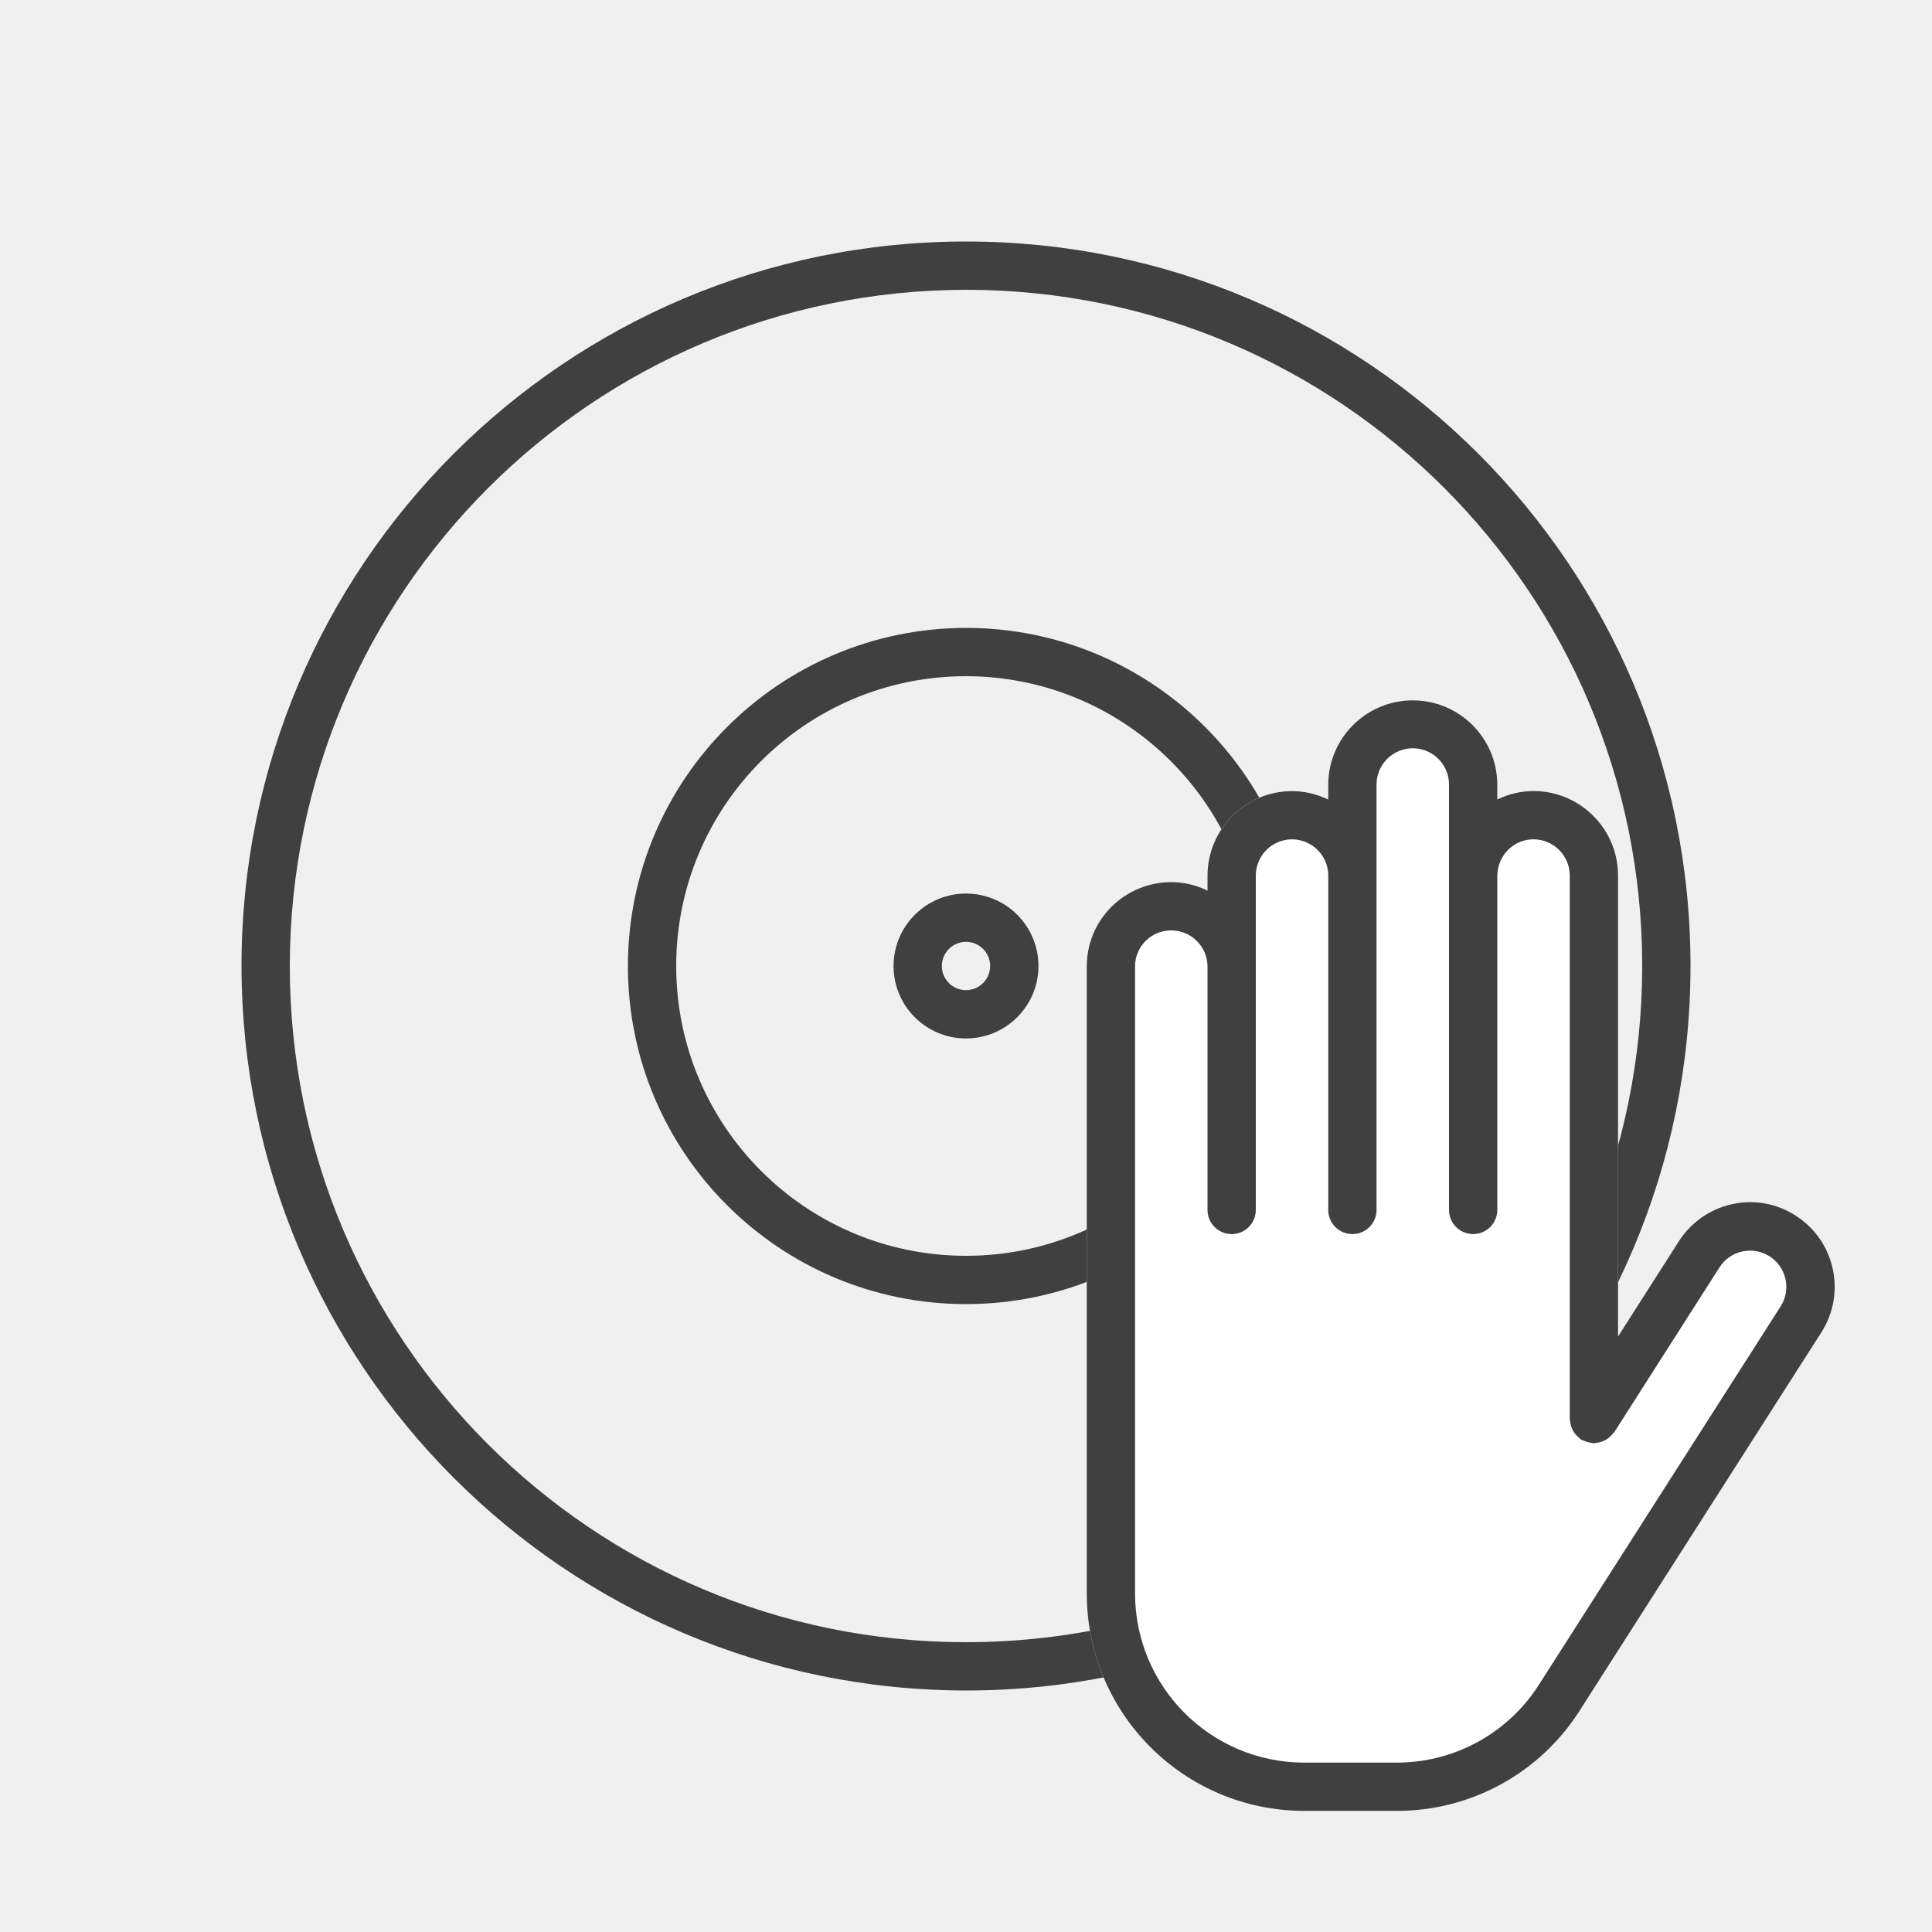
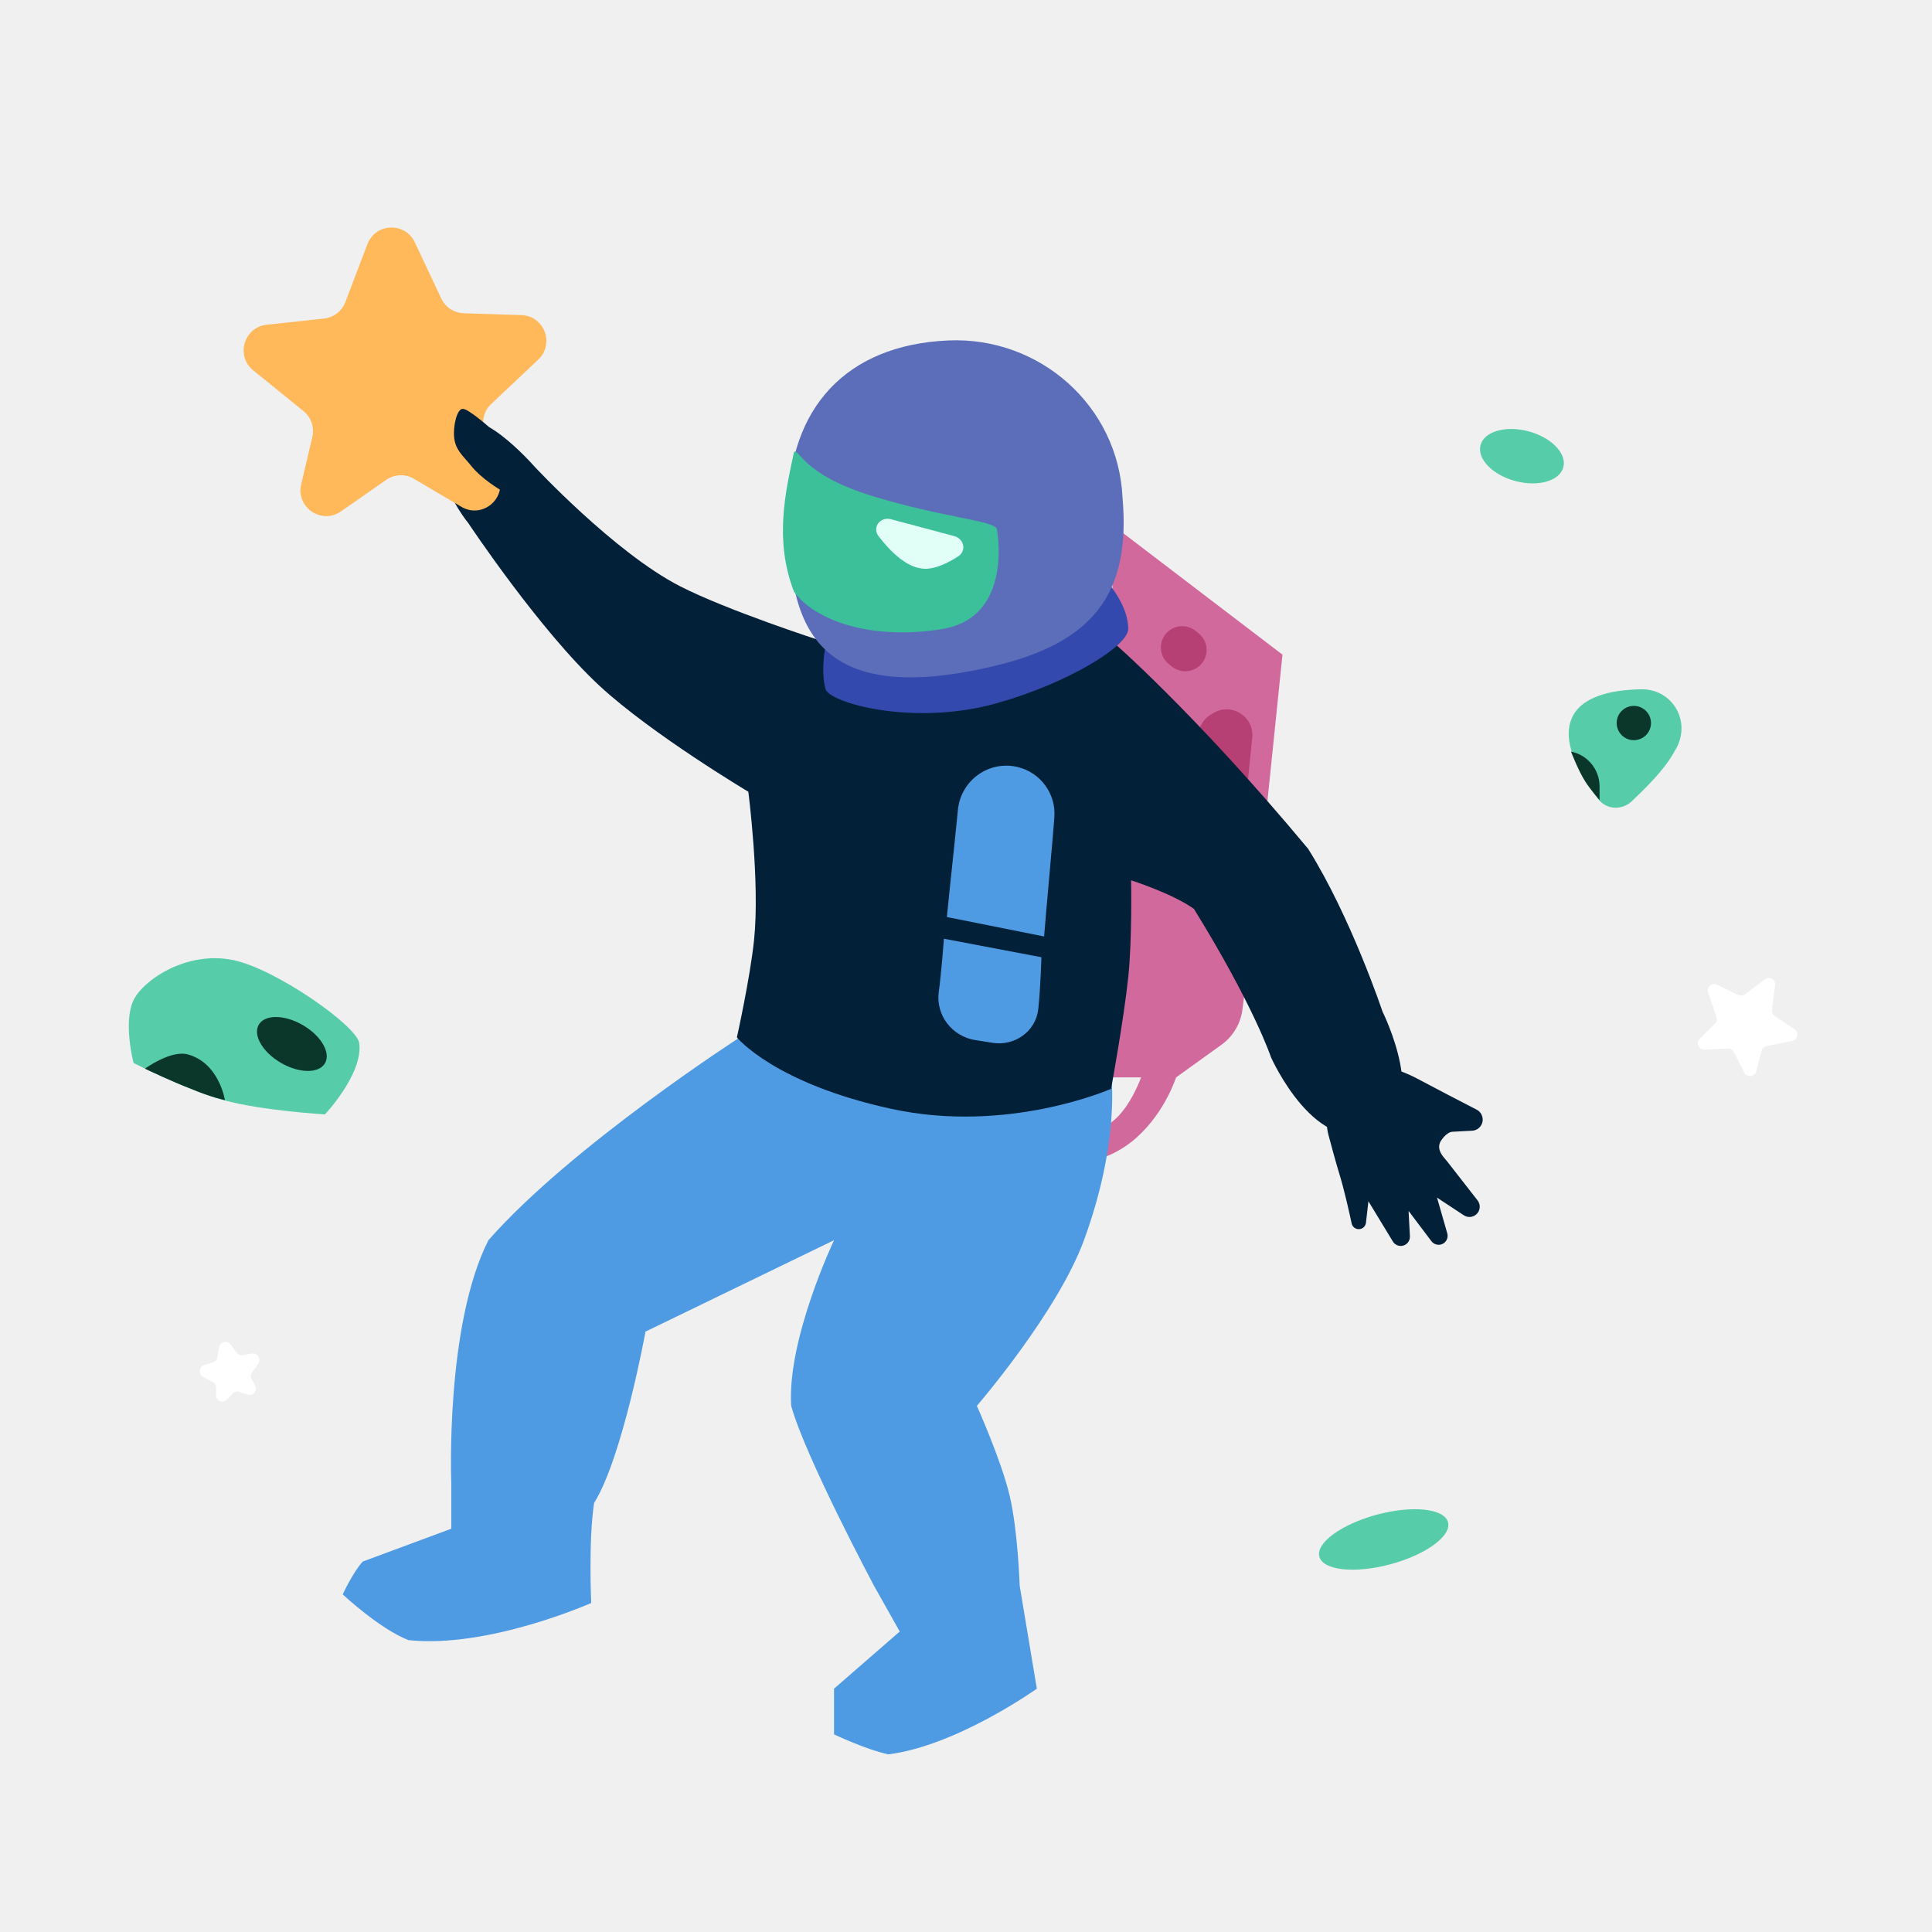
- <svg xmlns="http://www.w3.org/2000/svg" xmlns:xlink="http://www.w3.org/1999/xlink" width="80" height="80" viewBox="0 0 80 80">
-   <defs>
-     <symbol id="record" preserveAspectRatio="none" width="60" height="60" viewBox="0 0 60 60" overflow="visible">
-       <g id="vinyl-record-x" fill="none" transform="translate(30,30) rotate(360) translate(-30,-30)">
-         <path id="big-circle-x" fill="#404040" d="M30,0C13.431,0,0,13.431,0,30C0.019,46.561,13.439,59.981,30,60C46.569,60,60,46.569,60,30C60,13.431,46.569,0,30,0zM30,58C14.536,58,2,45.464,2,30C2.017,14.543,14.543,2.017,30,2C45.464,2,58,14.536,58,30C58,45.464,45.464,58,30,58z" transform="translate(30,30) translate(-30,-30)" />
-         <path id="inner-circle-x" fill="#404040" d="M44,30C44,22.268,37.732,16,30,16C22.272,16.009,16.009,22.272,16,30C16,37.732,22.268,44,30,44C37.732,44,44,37.732,44,30zM18,30C18,23.373,23.373,18,30,18C36.624,18.007,41.993,23.376,42,30C42,36.627,36.627,42,30,42C23.373,42,18,36.627,18,30z" transform="translate(30,30) translate(-30,-30)" />
-         <path id="middle-circle-x" fill="#404040" d="M33,30C33,28.343,31.657,27,30,27C28.344,27.002,27.002,28.344,27,30C27,31.657,28.343,33,30,33C31.657,33,33,31.657,33,30zM29,30C29,29.448,29.448,29,30,29C30.552,29.001,31,29.448,31,30C31,30.552,30.552,31,30,31C29.448,31,29,30.552,29,30z" transform="translate(30,30) translate(-30,-30)" />
-         <path id="shine-6-x" stroke="#404040" stroke-width="2" d="M55,30L55,30C54.985,43.8,43.8,54.985,29.999,55L30,55L30,55C43.801,54.984,54.984,43.801,55,30.001L55,30Z" stroke-linecap="round" stroke-linejoin="round" stroke-dasharray="79 79" stroke-dashoffset="79" />
-         <path id="shine-4-x" stroke="#404040" stroke-width="2" d="M45.497,37L45.497,37L45.497,37C43.792,40.77,40.771,43.791,37,45.497L37,45.497L37,45.496L37,45.497C40.771,43.791,43.791,40.771,45.497,37z" stroke-linecap="round" stroke-linejoin="round" stroke-dasharray="25 25" stroke-dashoffset="25" />
-         <path id="shine-3-x" stroke="#404040" stroke-width="2" d="M29.999,5C16.199,5.016,5.016,16.199,5,29.999L5,30L5,30C5.015,16.2,16.2,5.015,30.001,5L30,5L30,5L29.999,5Z" stroke-linecap="round" stroke-linejoin="round" stroke-dasharray="79 79" stroke-dashoffset="79" />
-         <path id="shine-1-x" stroke="#404040" stroke-width="2" d="M23,14.503L23,14.503L23,14.503C23,14.503,23,14.503,23,14.503L23,14.503ZM23,14.503C23,14.503,23,14.503,23,14.503L23,14.503C19.229,16.209,16.209,19.229,14.503,23L14.503,23L14.503,23L14.503,23C16.208,19.23,19.229,16.209,23,14.503L23,14.503L23,14.503Z" stroke-linecap="round" stroke-linejoin="round" stroke-dasharray="25 25" stroke-dashoffset="25" />
-         <path id="shine-2-x" stroke="#404040" stroke-width="2" d="M25.551,9.014C17.191,10.7,10.662,17.246,9,25.615C8.999,25.62,8.999,25.62,8.999,25.62C9,25.62,8.999,25.62,8.997,25.62C9,25.62,9,25.62,9,25.62L9,25.621C10.66,17.254,17.19,10.704,25.551,9.014zM25.619,9C25.621,9,25.622,9,25.624,8.999C25.619,9,25.619,9,25.619,9zM25.551,9.014C25.573,9.009,25.596,9.005,25.619,9C25.619,9,25.619,9,25.619,9L25.614,9.001C25.593,9.005,25.572,9.01,25.551,9.014z" stroke-linecap="round" stroke-linejoin="round" stroke-dasharray="50 50" stroke-dashoffset="50" />
-         <path id="shine-5-x" stroke="#404040" stroke-width="2" d="M25.551,9.014C17.191,10.7,10.662,17.246,9,25.615C8.999,25.62,8.999,25.62,8.999,25.62C9,25.62,8.999,25.62,8.997,25.62C9,25.62,9,25.62,9,25.62L9,25.621C10.66,17.254,17.19,10.704,25.551,9.014zM25.619,9C25.621,9,25.622,9,25.624,8.999C25.619,9,25.619,9,25.619,9zM25.551,9.014C25.573,9.009,25.596,9.005,25.619,9C25.619,9,25.619,9,25.619,9L25.614,9.001C25.593,9.005,25.572,9.01,25.551,9.014z" stroke-linecap="round" stroke-linejoin="round" stroke-dasharray="50 50" stroke-dashoffset="50" transform="translate(43.0811,42.6889) rotate(-180) translate(-17.3106,-17.3102)" />
-       </g>
-     </symbol>
-   </defs>
-   <use id="spinning-records" width="60" height="60" xlink:href="#record" transform="translate(40,40) rotate(360) translate(-30,-30)" />
-   <g id="dj-hand" transform="translate(60.4856,74.7211) translate(-15.4856,-45.7211)">
-     <path id="hand-fills" fill="#FFFFFF" d="M29.354,21.336C30.981,22.374,31.46,24.534,30.424,26.162L20.412,41.831C18.764,44.425,15.901,45.993,12.828,45.985L9,45.985C4.032,45.98,0.005,41.954,2.49226e-05,36.985L2.49226e-05,11.025C-0.003,10.096,0.365,9.204,1.023,8.548C1.682,7.895,2.572,7.527,3.5,7.526C4.02,7.528,4.533,7.649,5,7.879L5,7.272C4.998,5.336,6.564,3.763,8.5,3.757C9.02,3.76,9.533,3.88,10,4.109L10,3.5C10,1.567,11.567,0,13.5,0C15.433,0,17,1.567,17,3.5L17,4.104C17.468,3.877,17.98,3.757,18.5,3.755C20.432,3.757,21.998,5.323,22,7.255L22,26.341L24.518,22.398C25.018,21.616,25.808,21.064,26.715,20.863C27.622,20.658,28.574,20.828,29.354,21.336z" />
-     <path id="hand-outline" fill="#404040" d="M29.354,21.336L29.354,21.336C28.574,20.828,27.622,20.658,26.715,20.863C25.808,21.064,25.018,21.616,24.518,22.398L22,26.341L22,7.255C21.998,5.323,20.432,3.757,18.5,3.755C17.98,3.757,17.468,3.877,17,4.104L17,3.5C17,1.567,15.433,0,13.5,0C11.567,0,10,1.567,10,3.5L10,4.109C9.533,3.88,9.02,3.76,8.5,3.757C6.564,3.763,4.998,5.336,5,7.272L5,7.879C4.533,7.649,4.02,7.528,3.5,7.526C2.572,7.527,1.682,7.895,1.023,8.548C0.365,9.204,-0.003,10.096,2.49226e-05,11.025L2.49226e-05,36.985C0.005,41.954,4.032,45.98,9,45.985L12.828,45.985C15.901,45.993,18.764,44.425,20.412,41.831L30.424,26.162C31.46,24.534,30.981,22.374,29.354,21.336zM28.737,25.087L28.737,25.087L18.727,40.755C17.444,42.772,15.218,43.991,12.828,43.986L9,43.986C5.136,43.981,2.005,40.85,2,36.986L2,11.025C1.998,10.627,2.155,10.245,2.437,9.963C2.869,9.533,3.519,9.406,4.081,9.644C4.644,9.881,5.007,10.435,5,11.045L5,21.101C5,21.653,5.448,22.101,6,22.101C6.552,22.101,7,21.653,7,21.101L7,7.272C6.995,6.732,7.279,6.232,7.746,5.96C8.212,5.689,8.788,5.689,9.254,5.96C9.72,6.232,10.005,6.732,10,7.272L10,21.101C10,21.653,10.448,22.101,11,22.101C11.552,22.101,12,21.653,12,21.101L12,3.5C11.995,2.961,12.279,2.46,12.746,2.189C13.212,1.918,13.788,1.918,14.254,2.189C14.72,2.46,15.005,2.961,15,3.5L15,21.1C15,21.652,15.448,22.1,16,22.1C16.552,22.1,17,21.652,17,21.1L17,7.275C16.999,6.87,17.159,6.482,17.445,6.194C17.723,5.911,18.103,5.753,18.5,5.755C19.328,5.756,19.999,6.427,20,7.255L20,29.766C20.005,29.8,20.012,29.835,20.021,29.869C20.027,29.936,20.04,30.003,20.061,30.067C20.119,30.253,20.233,30.417,20.388,30.537C20.415,30.559,20.431,30.589,20.462,30.608C20.485,30.623,20.512,30.624,20.536,30.637C20.656,30.696,20.785,30.733,20.917,30.749C20.946,30.751,20.971,30.766,21,30.766C21.035,30.761,21.071,30.753,21.105,30.744C21.171,30.738,21.236,30.725,21.299,30.705C21.418,30.667,21.529,30.606,21.627,30.527C21.68,30.483,21.729,30.432,21.772,30.377C21.793,30.35,21.823,30.334,21.843,30.304L26.2,23.479C26.646,22.782,27.571,22.576,28.27,23.019C28.968,23.462,29.178,24.387,28.737,25.087z" />
+ <svg xmlns="http://www.w3.org/2000/svg" width="150" height="150" viewBox="0 0 150 150" fill="none" style="width: 32px; height: 32px; transform: rotateY(0deg);">
+   <style>
+      .astronaut1-man {animation:astronaut1-man 4s infinite;}
+      @keyframes astronaut1-man {
+          0%{transform: translate3d(0, -8px, 0);}
+          50%{transform: translate3d(0, 8px, 0);}
+          100%{transform: translate3d(0, -8px, 0);}
+      }
+ 
+      .astronaut1-right-star {animation:astronaut1-right-star 4s 200ms infinite;}
+      .astronaut1-left-star {animation:astronaut1-right-star 4s 400ms infinite;}
+      .astronaut1-right-spec {animation:astronaut1-right-star 4s 600ms infinite;}
+      .astronaut1-left-spec {animation:astronaut1-right-star 4s 800ms infinite;}
+      .astronaut1-bottom-spec {animation:astronaut1-right-star 4s 300ms infinite;}
+      .astronaut1-right-rock {animation:astronaut1-right-star 4s 1s infinite;}
+      .astronaut1-left-rock {animation:astronaut1-right-star 4s 1200ms infinite;}
+      @keyframes astronaut1-right-star {
+          0%{transform: translate3d(0, 0, 0);}
+          50%{transform: translate3d(0, 10px, 0);}
+          100%{transform: translate3d(0, 0, 0);}
+      }
+      
+      @media (prefers-reduced-motion: reduce) {
+          .astronaut1-man, .astronaut1-right-star, .astronaut1-left-star, .astronaut1-right-spec, .astronaut1-left-spec, .astronaut1-bottom-spec, .astronaut1-right-rock, .astronaut1-left-rock {
+              animation: none;
+          }
+      }
+     </style>
+   <g class="astronaut1-man" style="animation-duration: 2.4s;">
+     <path class="fillCls8" d="M86.487 40.847L99.571 50.827L97.908 67.016L96.464 78.374C96.324 79.475 95.733 80.469 94.832 81.117L91.31 83.649C91.31 83.649 90.477 86.31 88.261 88.306C86.045 90.302 83.603 90.302 83.603 90.302V88.084C83.603 88.084 85.154 88.097 86.487 86.975C87.819 85.854 88.593 83.649 88.593 83.649H85.378L86.487 40.847Z" fill="#D2699D" stroke-width="2px" />
+     <path class="fillCls3" d="M37.92 96.29C44.351 88.971 57.436 80.544 57.436 80.544L86.266 83.427C86.266 83.427 87.004 88.528 84.159 96.29C82.1 101.906 75.843 109.152 75.843 109.152C75.843 109.152 77.738 113.365 78.393 116.138C79.03 118.833 79.169 123.124 79.169 123.124L80.5 131.108C80.5 131.108 74.29 135.543 68.968 136.208C67.189 135.818 64.754 134.656 64.754 134.656V131.108L69.855 126.672L67.859 123.124C67.859 123.124 62.536 113.144 61.427 109.152C61.1 103.974 64.754 96.29 64.754 96.29L50.117 103.386C50.117 103.386 48.343 113.144 46.125 116.693C45.675 119.701 45.904 124.455 45.904 124.455C45.904 124.455 37.92 128.003 31.71 127.338C29.45 126.453 26.609 123.789 26.609 123.789C26.609 123.789 27.379 122.103 28.162 121.239L35.037 118.689V115.14C35.037 115.14 34.553 102.932 37.92 96.29Z" fill="#4F9BE3" stroke-width="2px" />
+     <path class="fillCls9" d="M93.056 56.932C93.136 56.314 93.499 55.769 94.038 55.457L94.233 55.344C95.646 54.526 97.391 55.654 97.225 57.279L96.275 66.541C96.161 67.653 95.157 68.456 94.047 68.323L93.629 68.272C92.526 68.14 91.742 67.133 91.884 66.031L93.056 56.932Z" fill="#B64074" stroke-width="2px" />
+     <path class="fillCls9" d="M93.068 49.175L92.83 48.982C92.318 48.568 91.61 48.496 91.025 48.798C89.962 49.349 89.815 50.812 90.749 51.562L90.988 51.754C91.499 52.165 92.204 52.235 92.787 51.934C93.848 51.385 93.997 49.927 93.068 49.175Z" fill="#B64074" stroke-width="2px" />
+     <path class="fillCls2" d="M101.567 65.907C92.696 55.249 86.265 49.718 86.265 49.718H63.644C63.644 49.718 56.431 47.382 52.777 45.504C47.688 42.888 41.467 36.19 41.467 36.19C41.467 36.19 36.589 30.633 35.479 33.528C32.375 35.746 36.366 40.625 36.366 40.625C36.366 40.625 41.907 48.962 46.568 53.266C50.628 57.016 58.1 61.471 58.1 61.471C58.1 61.471 59.015 68.525 58.543 73.004C58.23 75.977 57.212 80.544 57.212 80.544C57.212 80.544 60.096 84.105 69.188 86.088C78.28 88.071 86.264 84.536 86.264 84.536C86.264 84.536 87.234 79.273 87.595 75.887C87.909 72.947 87.817 68.346 87.817 68.346C87.817 68.346 90.988 69.354 92.696 70.564C97.354 78.092 98.684 82.096 98.684 82.096C98.684 82.096 102.235 90.067 106.889 87.64C111.104 86.088 107.336 78.535 107.336 78.535C107.336 78.535 104.895 71.217 101.567 65.907Z" fill="rgba(3,32,57,1)" stroke-width="2px" />
+     <path class="fillCls2" d="M106.776 81.977L105.541 79.991L101.765 82.411L102.54 84.245C102.678 84.569 102.772 84.91 102.815 85.259C102.876 85.758 102.962 86.525 103 87.158C103.02 87.487 103.061 87.814 103.145 88.132C103.341 88.869 103.724 90.286 103.99 91.151C104.37 92.383 104.761 94.142 104.941 94.984C105 95.261 105.255 95.452 105.538 95.43C105.806 95.41 106.021 95.202 106.052 94.935L106.244 93.266L108.143 96.392C108.297 96.644 108.59 96.776 108.881 96.723C109.234 96.659 109.484 96.342 109.465 95.984L109.361 94.016L111.137 96.369C111.355 96.657 111.757 96.732 112.063 96.541C112.329 96.376 112.452 96.055 112.366 95.755L111.57 92.984L113.65 94.354C113.986 94.576 114.434 94.512 114.696 94.206C114.941 93.918 114.951 93.497 114.718 93.198L112.377 90.196C112.241 90.021 112.084 89.861 111.959 89.678C111.779 89.414 111.593 88.98 111.89 88.547C112.177 88.128 112.429 87.969 112.583 87.908C112.685 87.868 112.797 87.868 112.906 87.862L114.297 87.788C114.575 87.774 114.829 87.626 114.98 87.391C115.255 86.962 115.101 86.388 114.647 86.154C113.52 85.573 111.501 84.528 110.06 83.758C109.327 83.366 108.613 83.105 108.086 82.943C107.552 82.779 107.071 82.452 106.776 81.977Z" fill="rgba(3,32,57,1)" stroke-width="2px" />
+     <path class="fillCls3" d="M73.514 71.199L81.064 72.707C81.064 72.707 81.353 69.204 81.565 66.937C81.662 65.896 81.767 64.619 81.859 63.463C82.003 61.629 80.783 59.97 78.993 59.548C76.767 59.022 74.594 60.595 74.375 62.871C74.293 63.722 74.207 64.579 74.126 65.318C73.874 67.631 73.514 71.199 73.514 71.199Z" fill="#4F9BE3" stroke-width="2px" />
+     <path class="fillCls3" d="M80.855 74.32L73.286 72.882C73.286 72.882 73.099 75.421 72.885 77.024C72.645 78.829 73.925 80.47 75.723 80.753L77.066 80.965C78.782 81.236 80.423 80.074 80.611 78.347C80.781 76.782 80.855 74.32 80.855 74.32Z" fill="#4F9BE3" stroke-width="2px" />
+     <path class="fillCls7" d="M87.596 48.831C87.596 47.004 86.044 45.282 86.044 45.282C86.044 45.282 81.186 50.305 76.73 51.492C71.933 52.769 64.088 50.161 64.088 50.161C64.088 50.161 63.705 52.066 64.088 53.488C64.384 54.584 70.965 56.411 77.395 54.597C82.941 53.032 87.596 50.161 87.596 48.831Z" fill="#3349AD" stroke-width="2px" />
+     <path class="fillCls4" d="M87.152 38.629C86.825 31.523 80.731 26.122 73.624 26.432C65.641 26.78 61.205 31.754 61.205 39.516C61.205 47.278 62.092 55.288 77.173 51.714C84.808 49.904 87.818 46.169 87.152 38.629Z" fill="#5C6EB9" stroke-width="2px" />
+     <path class="fillCls5" d="M73.183 48.83C78.727 47.906 77.396 41.068 77.396 41.068C77.173 40.417 73.183 40.182 67.749 38.518C62.316 36.855 62.093 34.859 61.65 35.081C60.984 38.186 60.097 41.956 61.65 45.947C63.26 48.165 67.638 49.755 73.183 48.83Z" fill="#3CC099" stroke-width="2px" />
+     <path class="fillCls6" d="M74.085 41.622L69.18 40.314C68.337 40.09 67.688 40.946 68.218 41.638C69.134 42.834 70.454 44.151 71.835 44.161C72.675 44.166 73.631 43.69 74.398 43.193C75.06 42.765 74.847 41.825 74.085 41.622Z" fill="#E1FFF6" stroke-width="2px" />
+     <path class="fillCls1" d="M28.528 18.954C29.156 17.305 31.456 17.218 32.207 18.815L34.258 23.174C34.578 23.855 35.252 24.298 36.004 24.322L40.482 24.465C42.26 24.521 43.085 26.697 41.791 27.918L38.139 31.365C37.58 31.892 37.373 32.693 37.605 33.425L38.747 37.023C39.302 38.773 37.405 40.283 35.824 39.35L32.142 37.177C31.468 36.779 30.623 36.811 29.981 37.258L26.474 39.704C24.968 40.754 22.962 39.391 23.383 37.605L24.25 33.931C24.427 33.183 24.159 32.401 23.562 31.917L19.66 28.756C18.277 27.636 18.935 25.404 20.704 25.213L25.159 24.733C25.906 24.652 26.545 24.159 26.813 23.456L28.528 18.954Z" fill="#FFB95B" stroke-width="2px" />
+     <path class="fillCls2" d="M35.925 31.742C36.369 31.742 37.921 33.117 37.921 33.117L41.691 39.504C41.691 39.504 38.075 38.035 36.59 36.177C35.96 35.388 35.361 34.964 35.26 33.959C35.169 33.06 35.481 31.742 35.925 31.742Z" fill="rgba(3,32,57,1)" stroke-width="2px" />
+   </g>
+   <path class="astronaut1-right-star fill1" d="M137.023 76.034C137.375 75.767 137.875 76.056 137.821 76.494L137.581 78.414C137.558 78.6 137.642 78.785 137.798 78.89L139.314 79.913C139.682 80.162 139.568 80.731 139.133 80.818L137.158 81.215C136.97 81.252 136.821 81.393 136.772 81.578L136.355 83.173C136.239 83.618 135.636 83.683 135.427 83.275L134.609 81.678C134.519 81.503 134.335 81.397 134.139 81.407L132.348 81.497C131.889 81.52 131.644 80.965 131.971 80.642L133.144 79.484C133.28 79.349 133.328 79.149 133.266 78.968L132.622 77.059C132.48 76.638 132.916 76.255 133.315 76.45L134.959 77.251C135.129 77.334 135.33 77.314 135.48 77.201L137.023 76.034Z" fill="#fff" stroke-width="2px" style="animation-duration: 2.4s;" />
+   <path class="astronaut1-left-star fill1" d="M17.008 104.603C17.08 104.167 17.641 104.031 17.904 104.387L18.37 105.017C18.482 105.168 18.669 105.244 18.855 105.213L19.555 105.095C19.993 105.021 20.302 105.512 20.047 105.875L19.57 106.555C19.46 106.712 19.449 106.917 19.541 107.084L19.807 107.566C20.03 107.967 19.638 108.431 19.205 108.279L18.598 108.067C18.413 108.002 18.206 108.052 18.071 108.195L17.628 108.66C17.312 108.993 16.752 108.759 16.766 108.3L16.783 107.751C16.789 107.56 16.685 107.382 16.516 107.293L15.78 106.906C15.388 106.699 15.439 106.121 15.862 105.987L16.539 105.772C16.718 105.715 16.851 105.562 16.881 105.376L17.008 104.603Z" fill="#fff" stroke-width="2px" style="animation-duration: 2.4s;" />
+   <g class="astronaut1-right-rock" style="animation-duration: 2.4s;">
+     <path class="fillCls10" d="M121.972 55.915C121.259 57.878 122.872 60.468 124.093 62.045C124.734 62.873 125.917 62.932 126.681 62.216C127.615 61.34 128.804 60.146 129.513 59.13C129.73 58.819 129.943 58.466 130.147 58.094C131.306 55.977 129.838 53.477 127.425 53.517C125.113 53.555 122.647 54.06 121.972 55.915Z" fill="#56CCA9" stroke-width="2px" />
+     <path class="fillCls11" d="M124.19 61.059V62.124C124.19 62.124 123.464 61.281 123.082 60.683C122.539 59.834 121.973 58.354 121.973 58.354C123.262 58.612 124.19 59.744 124.19 61.059Z" fill="rgba(11,55,42,1)" stroke-width="2px" />
+     <circle class="fillCls11" cx="126.85" cy="56.136" r="1.331" fill="rgba(11,55,42,1)" stroke-width="2px" />
+   </g>
+   <ellipse class="astronaut1-right-spec fill10" cx="118.163" cy="35.418" rx="3.327" ry="1.996" transform="rotate(15 118.163 35.4177)" fill="#56CCA9" style="animation-duration: 2.4s;" />
+   <ellipse class="astronaut1-bottom-spec fill10" cx="107.429" cy="119.523" rx="5.171" ry="1.996" transform="rotate(-15 107.429 119.523)" fill="#56CCA9" style="animation-duration: 2.4s;" />
+   <g class="astronaut1-left-rock fill1" style="animation-duration: 2.4s;">
+     <path class="fillCls10" d="M10.369 77.65C9.539 79.366 10.369 82.529 10.369 82.529C10.369 82.529 14.509 84.628 17.355 85.412C20.348 86.237 25.227 86.521 25.227 86.521C25.227 86.521 28.22 83.356 27.889 80.977C27.703 79.647 21.436 75.24 18.131 74.546C14.486 73.78 11.119 76.098 10.369 77.65Z" fill="#56CCA9" stroke-width="2px" />
+     <path class="fillCls11" d="M14.581 81.864C13.259 81.504 11.254 82.973 11.254 82.973C11.254 82.973 13.387 83.993 14.802 84.525C16.355 85.191 17.463 85.412 17.463 85.412C17.463 85.412 17.02 82.53 14.581 81.864Z" fill="rgba(11,55,42,1)" stroke-width="2px" />
+     <ellipse class="fillCls11" cx="22.661" cy="81.054" rx="2.974" ry="1.694" transform="rotate(30.2019 22.6611 81.0543)" fill="rgba(11,55,42,1)" />
  </g>
</svg>
